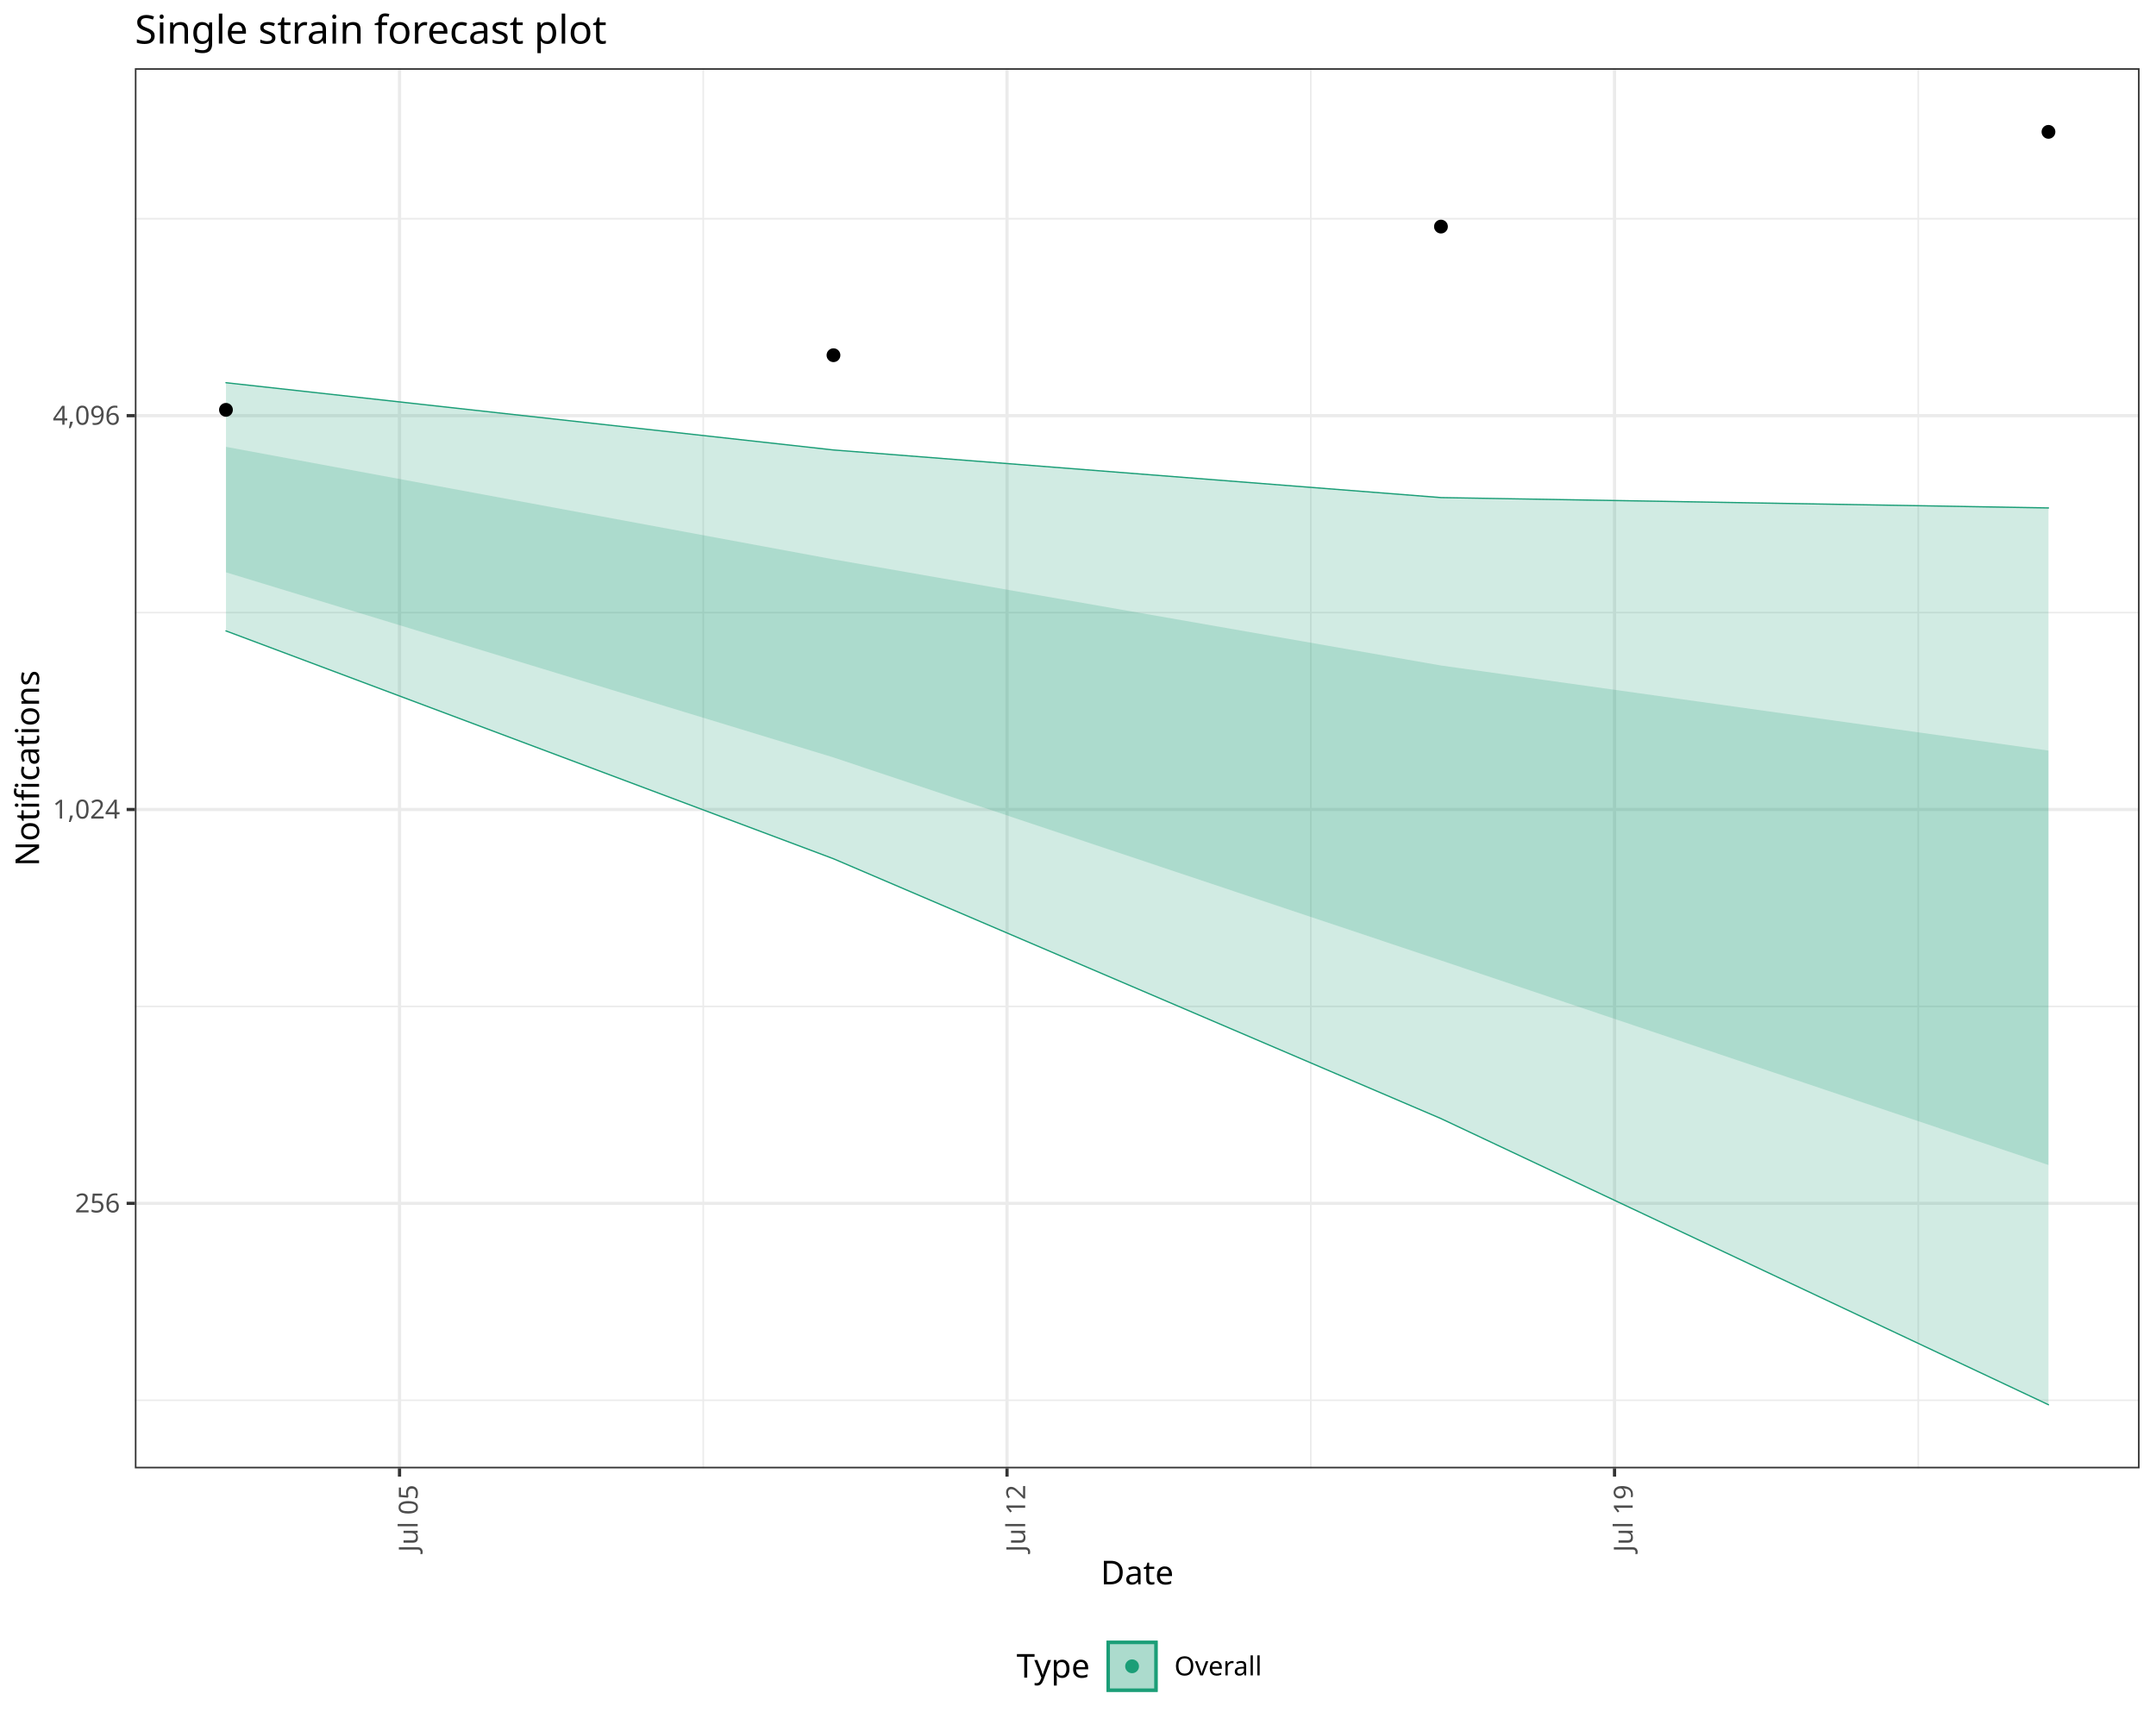
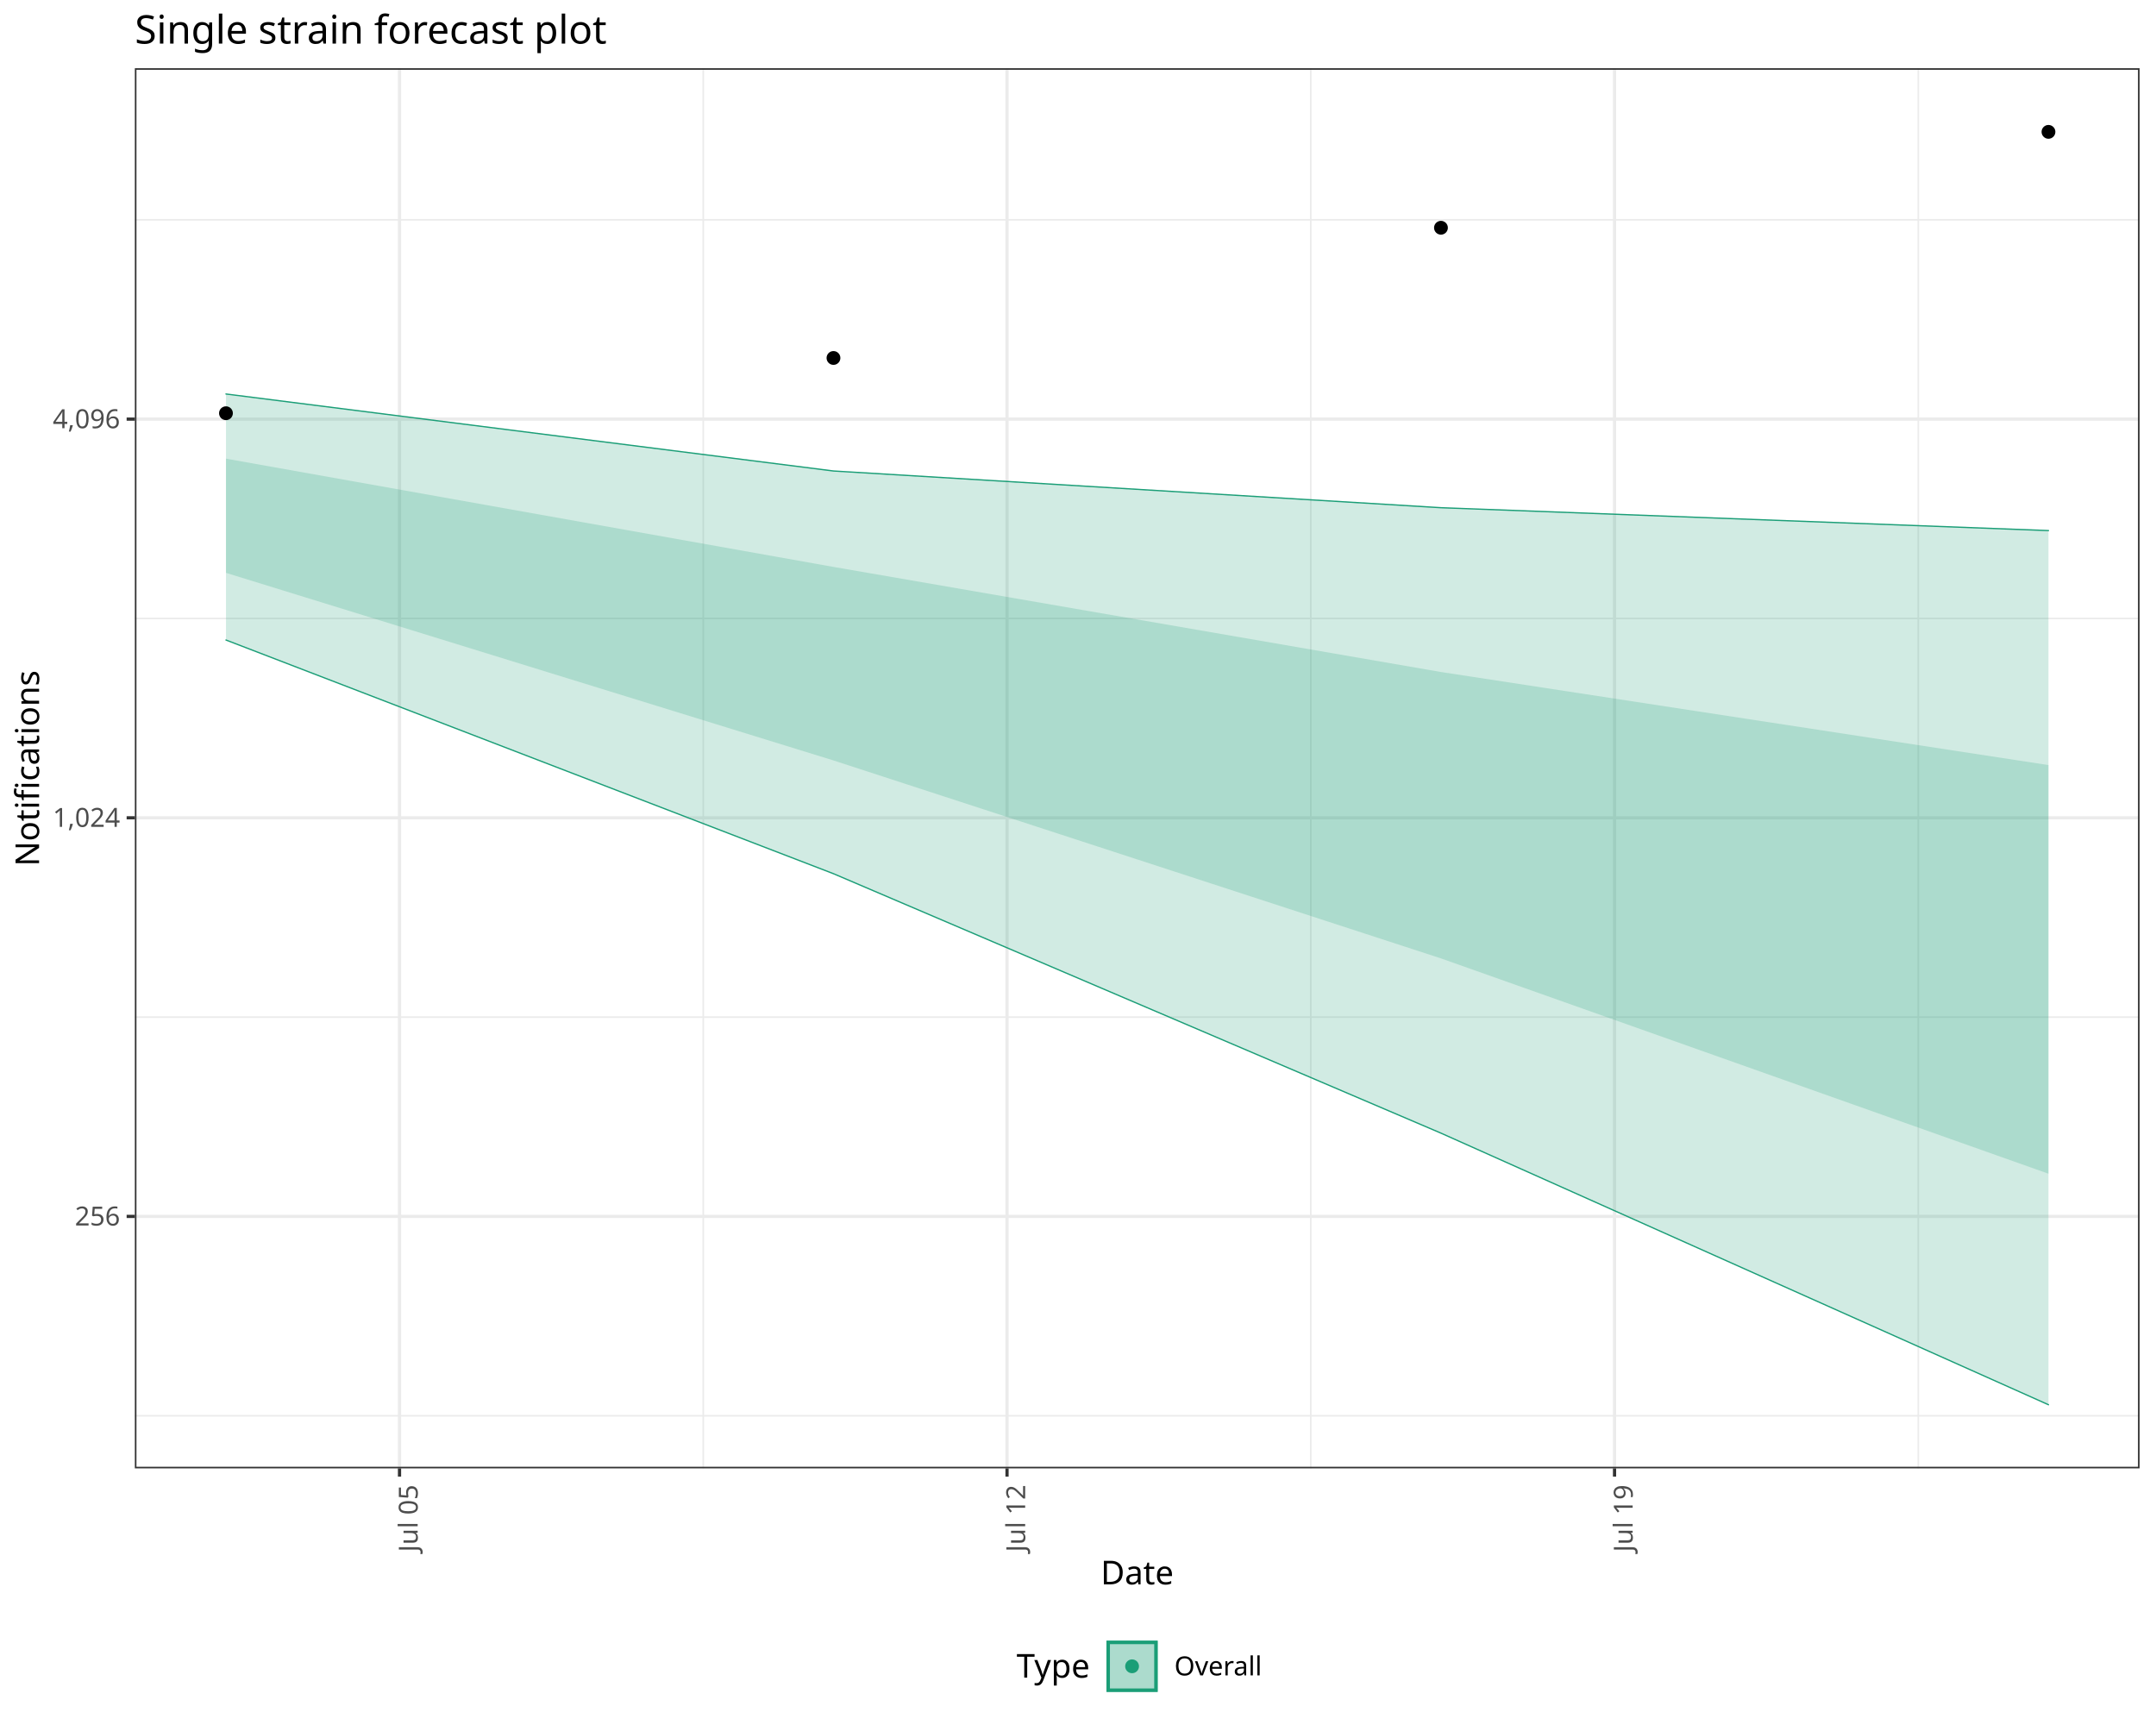
<svg xmlns="http://www.w3.org/2000/svg" class="svglite" data-engine-version="2.0" width="720.00pt" height="576.00pt" viewBox="0 0 720.00 576.00">
  <defs>
    <style type="text/css">
    .svglite line, .svglite polyline, .svglite polygon, .svglite path, .svglite rect, .svglite circle {
      fill: none;
      stroke: #000000;
      stroke-linecap: round;
      stroke-linejoin: round;
      stroke-miterlimit: 10.00;
    }
  </style>
  </defs>
  <rect width="100%" height="100%" style="stroke: none; fill: #FFFFFF;" />
  <defs>
    <clipPath id="cpMC4wMHw3MjAuMDB8MC4wMHw1NzYuMDA=">
      <rect x="0.00" y="0.00" width="720.00" height="576.00" />
    </clipPath>
  </defs>
  <g clip-path="url(#cpMC4wMHw3MjAuMDB8MC4wMHw1NzYuMDA=)">
    <rect x="0.00" y="0.00" width="720.00" height="576.00" style="stroke-width: 1.07; stroke: #FFFFFF; fill: #FFFFFF;" />
  </g>
  <defs>
    <clipPath id="cpNDUuMDN8NzE0LjUyfDIyLjc4fDQ5MC4zMQ==">
      <rect x="45.03" y="22.78" width="669.49" height="467.53" />
    </clipPath>
  </defs>
  <g clip-path="url(#cpNDUuMDN8NzE0LjUyfDIyLjc4fDQ5MC4zMQ==)">
    <rect x="45.03" y="22.78" width="669.49" height="467.53" style="stroke-width: 1.07; stroke: none; fill: #FFFFFF;" />
-     <polyline points="45.03,467.57 714.52,467.57 " style="stroke-width: 0.53; stroke: #EBEBEB; stroke-linecap: butt;" />
-     <polyline points="45.03,336.06 714.52,336.06 " style="stroke-width: 0.53; stroke: #EBEBEB; stroke-linecap: butt;" />
-     <polyline points="45.03,204.55 714.52,204.55 " style="stroke-width: 0.53; stroke: #EBEBEB; stroke-linecap: butt;" />
-     <polyline points="45.03,73.04 714.52,73.04 " style="stroke-width: 0.53; stroke: #EBEBEB; stroke-linecap: butt;" />
+     <polyline points="45.03,472.74 714.52,472.74 " style="stroke-width: 0.53; stroke: #EBEBEB; stroke-linecap: butt;" />
+     <polyline points="45.03,339.63 714.52,339.63 " style="stroke-width: 0.53; stroke: #EBEBEB; stroke-linecap: butt;" />
+     <polyline points="45.03,206.51 714.52,206.51 " style="stroke-width: 0.53; stroke: #EBEBEB; stroke-linecap: butt;" />
+     <polyline points="45.03,73.40 714.52,73.40 " style="stroke-width: 0.53; stroke: #EBEBEB; stroke-linecap: butt;" />
    <polyline points="234.86,490.31 234.86,22.78 " style="stroke-width: 0.53; stroke: #EBEBEB; stroke-linecap: butt;" />
    <polyline points="437.74,490.31 437.74,22.78 " style="stroke-width: 0.53; stroke: #EBEBEB; stroke-linecap: butt;" />
    <polyline points="640.62,490.31 640.62,22.78 " style="stroke-width: 0.53; stroke: #EBEBEB; stroke-linecap: butt;" />
-     <polyline points="45.03,401.81 714.52,401.81 " style="stroke-width: 1.07; stroke: #EBEBEB; stroke-linecap: butt;" />
-     <polyline points="45.03,270.30 714.52,270.30 " style="stroke-width: 1.07; stroke: #EBEBEB; stroke-linecap: butt;" />
-     <polyline points="45.03,138.80 714.52,138.80 " style="stroke-width: 1.07; stroke: #EBEBEB; stroke-linecap: butt;" />
+     <polyline points="45.03,406.18 714.52,406.18 " style="stroke-width: 1.07; stroke: #EBEBEB; stroke-linecap: butt;" />
+     <polyline points="45.03,273.07 714.52,273.07 " style="stroke-width: 1.07; stroke: #EBEBEB; stroke-linecap: butt;" />
+     <polyline points="45.03,139.95 714.52,139.95 " style="stroke-width: 1.07; stroke: #EBEBEB; stroke-linecap: butt;" />
    <polyline points="133.42,490.31 133.42,22.78 " style="stroke-width: 1.07; stroke: #EBEBEB; stroke-linecap: butt;" />
    <polyline points="336.30,490.31 336.30,22.78 " style="stroke-width: 1.07; stroke: #EBEBEB; stroke-linecap: butt;" />
    <polyline points="539.18,490.31 539.18,22.78 " style="stroke-width: 1.07; stroke: #EBEBEB; stroke-linecap: butt;" />
-     <polygon points="75.46,127.79 278.34,150.25 481.21,166.15 684.09,169.61 684.09,469.06 481.21,373.51 278.34,286.75 75.46,210.67 " style="stroke-width: 0.00; stroke: none; fill: #1B9E77; fill-opacity: 0.20;" />
-     <polyline points="75.46,127.79 278.34,150.25 481.21,166.15 684.09,169.61 " style="stroke-width: 0.43; stroke: #1B9E77;" />
-     <polyline points="684.09,469.06 481.21,373.51 278.34,286.75 75.46,210.67 " style="stroke-width: 0.43; stroke: #1B9E77;" />
-     <polygon points="75.46,149.21 278.34,186.78 481.21,222.22 684.09,250.63 684.09,389.01 481.21,320.70 278.34,252.92 75.46,191.10 " style="stroke-width: 0.00; stroke: none; fill: #1B9E77; fill-opacity: 0.20;" />
-     <polyline points="75.46,149.21 278.34,186.78 481.21,222.22 684.09,250.63 " style="stroke-width: 1.07; stroke: none;" />
-     <polyline points="684.09,389.01 481.21,320.70 278.34,252.92 75.46,191.10 " style="stroke-width: 1.07; stroke: none;" />
-     <circle cx="75.46" cy="136.85" r="1.95" style="stroke-width: 0.71; fill: #000000;" />
-     <circle cx="278.34" cy="118.61" r="1.95" style="stroke-width: 0.71; fill: #000000;" />
-     <circle cx="481.21" cy="75.66" r="1.95" style="stroke-width: 0.71; fill: #000000;" />
+     <polygon points="75.46,131.56 278.34,157.27 481.21,169.53 684.09,177.17 684.09,469.06 481.21,378.37 278.34,291.74 75.46,213.71 " style="stroke-width: 0.00; stroke: none; fill: #1B9E77; fill-opacity: 0.20;" />
+     <polyline points="75.46,131.56 278.34,157.27 481.21,169.53 684.09,177.17 " style="stroke-width: 0.43; stroke: #1B9E77;" />
+     <polyline points="684.09,469.06 481.21,378.37 278.34,291.74 75.46,213.71 " style="stroke-width: 0.43; stroke: #1B9E77;" />
+     <polygon points="75.46,153.15 278.34,189.30 481.21,224.39 684.09,255.47 684.09,391.92 481.21,320.02 278.34,253.92 75.46,191.28 " style="stroke-width: 0.00; stroke: none; fill: #1B9E77; fill-opacity: 0.20;" />
+     <polyline points="75.46,153.15 278.34,189.30 481.21,224.39 684.09,255.47 " style="stroke-width: 1.07; stroke: none;" />
+     <polyline points="684.09,391.92 481.21,320.02 278.34,253.92 75.46,191.28 " style="stroke-width: 1.07; stroke: none;" />
+     <circle cx="75.46" cy="137.98" r="1.95" style="stroke-width: 0.71; fill: #000000;" />
+     <circle cx="278.34" cy="119.53" r="1.95" style="stroke-width: 0.71; fill: #000000;" />
+     <circle cx="481.21" cy="76.05" r="1.95" style="stroke-width: 0.71; fill: #000000;" />
    <circle cx="684.09" cy="44.03" r="1.95" style="stroke-width: 0.71; fill: #000000;" />
    <rect x="45.03" y="22.78" width="669.49" height="467.53" style="stroke-width: 1.07; stroke: #333333;" />
  </g>
  <g clip-path="url(#cpMC4wMHw3MjAuMDB8MC4wMHw1NzYuMDA=)">
-     <text x="40.10" y="404.84" text-anchor="end" style="font-size: 8.80px; fill: #4D4D4D; font-family: sans;" textLength="14.68px" lengthAdjust="spacingAndGlyphs">256</text>
-     <text x="40.10" y="273.33" text-anchor="end" style="font-size: 8.80px; fill: #4D4D4D; font-family: sans;" textLength="22.02px" lengthAdjust="spacingAndGlyphs">1,024</text>
-     <text x="40.10" y="141.82" text-anchor="end" style="font-size: 8.80px; fill: #4D4D4D; font-family: sans;" textLength="22.02px" lengthAdjust="spacingAndGlyphs">4,096</text>
-     <polyline points="42.29,401.81 45.03,401.81 " style="stroke-width: 1.07; stroke: #333333; stroke-linecap: butt;" />
-     <polyline points="42.29,270.30 45.03,270.30 " style="stroke-width: 1.07; stroke: #333333; stroke-linecap: butt;" />
-     <polyline points="42.29,138.80 45.03,138.80 " style="stroke-width: 1.07; stroke: #333333; stroke-linecap: butt;" />
+     <text x="40.10" y="409.21" text-anchor="end" style="font-size: 8.80px; fill: #4D4D4D; font-family: sans;" textLength="14.68px" lengthAdjust="spacingAndGlyphs">256</text>
+     <text x="40.10" y="276.10" text-anchor="end" style="font-size: 8.80px; fill: #4D4D4D; font-family: sans;" textLength="22.02px" lengthAdjust="spacingAndGlyphs">1,024</text>
+     <text x="40.10" y="142.98" text-anchor="end" style="font-size: 8.80px; fill: #4D4D4D; font-family: sans;" textLength="22.02px" lengthAdjust="spacingAndGlyphs">4,096</text>
+     <polyline points="42.29,406.18 45.03,406.18 " style="stroke-width: 1.07; stroke: #333333; stroke-linecap: butt;" />
+     <polyline points="42.29,273.07 45.03,273.07 " style="stroke-width: 1.07; stroke: #333333; stroke-linecap: butt;" />
+     <polyline points="42.29,139.95 45.03,139.95 " style="stroke-width: 1.07; stroke: #333333; stroke-linecap: butt;" />
    <polyline points="133.42,493.05 133.42,490.31 " style="stroke-width: 1.07; stroke: #333333; stroke-linecap: butt;" />
    <polyline points="336.30,493.05 336.30,490.31 " style="stroke-width: 1.07; stroke: #333333; stroke-linecap: butt;" />
    <polyline points="539.18,493.05 539.18,490.31 " style="stroke-width: 1.07; stroke: #333333; stroke-linecap: butt;" />
    <text transform="translate(139.48,506.99) rotate(-90)" text-anchor="middle" style="font-size: 8.80px; fill: #4D4D4D; font-family: sans;" textLength="23.49px" lengthAdjust="spacingAndGlyphs">Jul 05</text>
    <text transform="translate(342.36,506.99) rotate(-90)" text-anchor="middle" style="font-size: 8.80px; fill: #4D4D4D; font-family: sans;" textLength="23.49px" lengthAdjust="spacingAndGlyphs">Jul 12</text>
    <text transform="translate(545.23,506.99) rotate(-90)" text-anchor="middle" style="font-size: 8.80px; fill: #4D4D4D; font-family: sans;" textLength="23.49px" lengthAdjust="spacingAndGlyphs">Jul 19</text>
    <text x="379.77" y="529.04" text-anchor="middle" style="font-size: 11.00px; font-family: sans;" textLength="23.24px" lengthAdjust="spacingAndGlyphs">Date</text>
    <text transform="translate(13.05,256.55) rotate(-90)" text-anchor="middle" style="font-size: 11.00px; font-family: sans;" textLength="59.92px" lengthAdjust="spacingAndGlyphs">Notifications</text>
    <rect x="334.01" y="542.28" width="91.54" height="28.24" style="stroke-width: 1.07; stroke: none; fill: #FFFFFF;" />
    <text x="339.49" y="560.19" style="font-size: 11.00px; font-family: sans;" textLength="24.46px" lengthAdjust="spacingAndGlyphs">Type</text>
    <rect x="369.42" y="547.76" width="17.28" height="17.28" style="stroke-width: 1.07; stroke: none; fill: #FFFFFF;" />
    <rect x="369.71" y="548.04" width="16.71" height="16.71" style="stroke-width: 0.43; stroke: #1B9E77; stroke-linecap: square; stroke-linejoin: miter; fill: #1B9E77; fill-opacity: 0.20;" />
    <rect x="370.13" y="548.47" width="15.86" height="15.86" style="stroke-width: 1.07; stroke: #1B9E77; stroke-linecap: square; stroke-linejoin: miter; fill: #1B9E77; fill-opacity: 0.20;" />
    <circle cx="378.06" cy="556.40" r="1.95" style="stroke-width: 0.71; stroke: #1B9E77; fill: #1B9E77;" />
    <text x="392.18" y="559.43" style="font-size: 8.80px; font-family: sans;" textLength="27.88px" lengthAdjust="spacingAndGlyphs">Overall</text>
    <text x="45.03" y="14.56" style="font-size: 13.20px; font-family: sans;" textLength="148.22px" lengthAdjust="spacingAndGlyphs">Single strain forecast plot</text>
  </g>
</svg>
